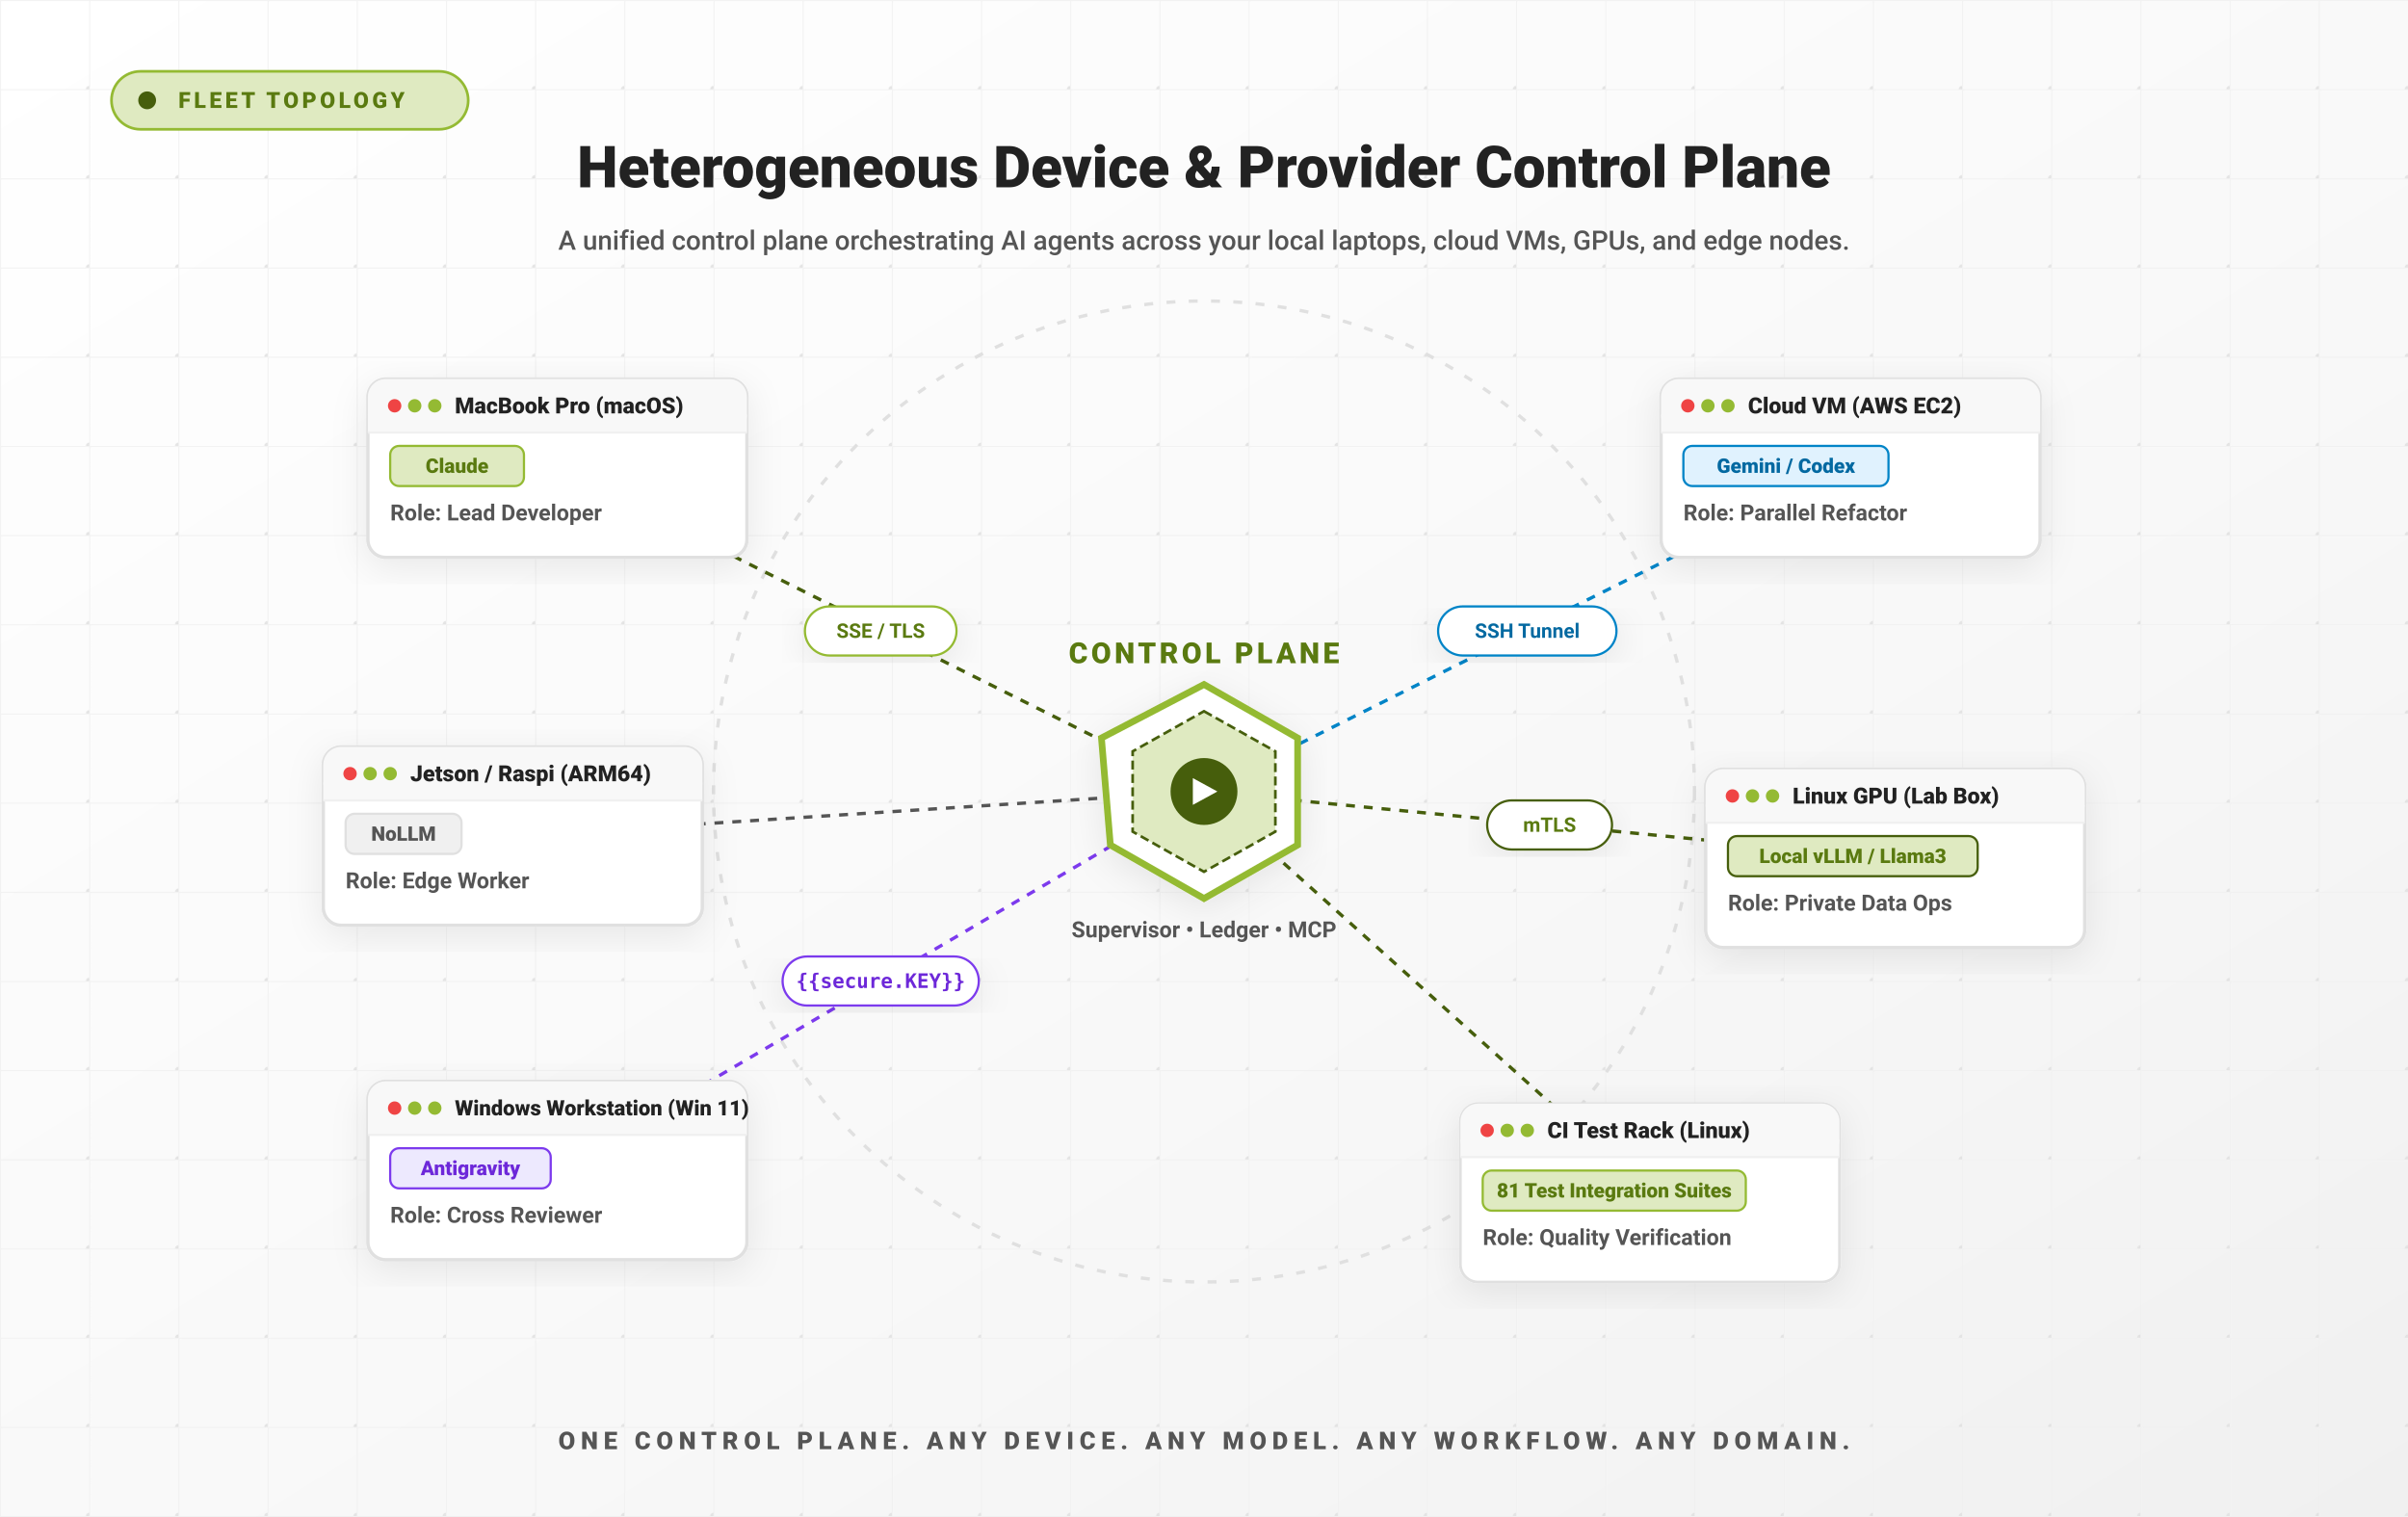
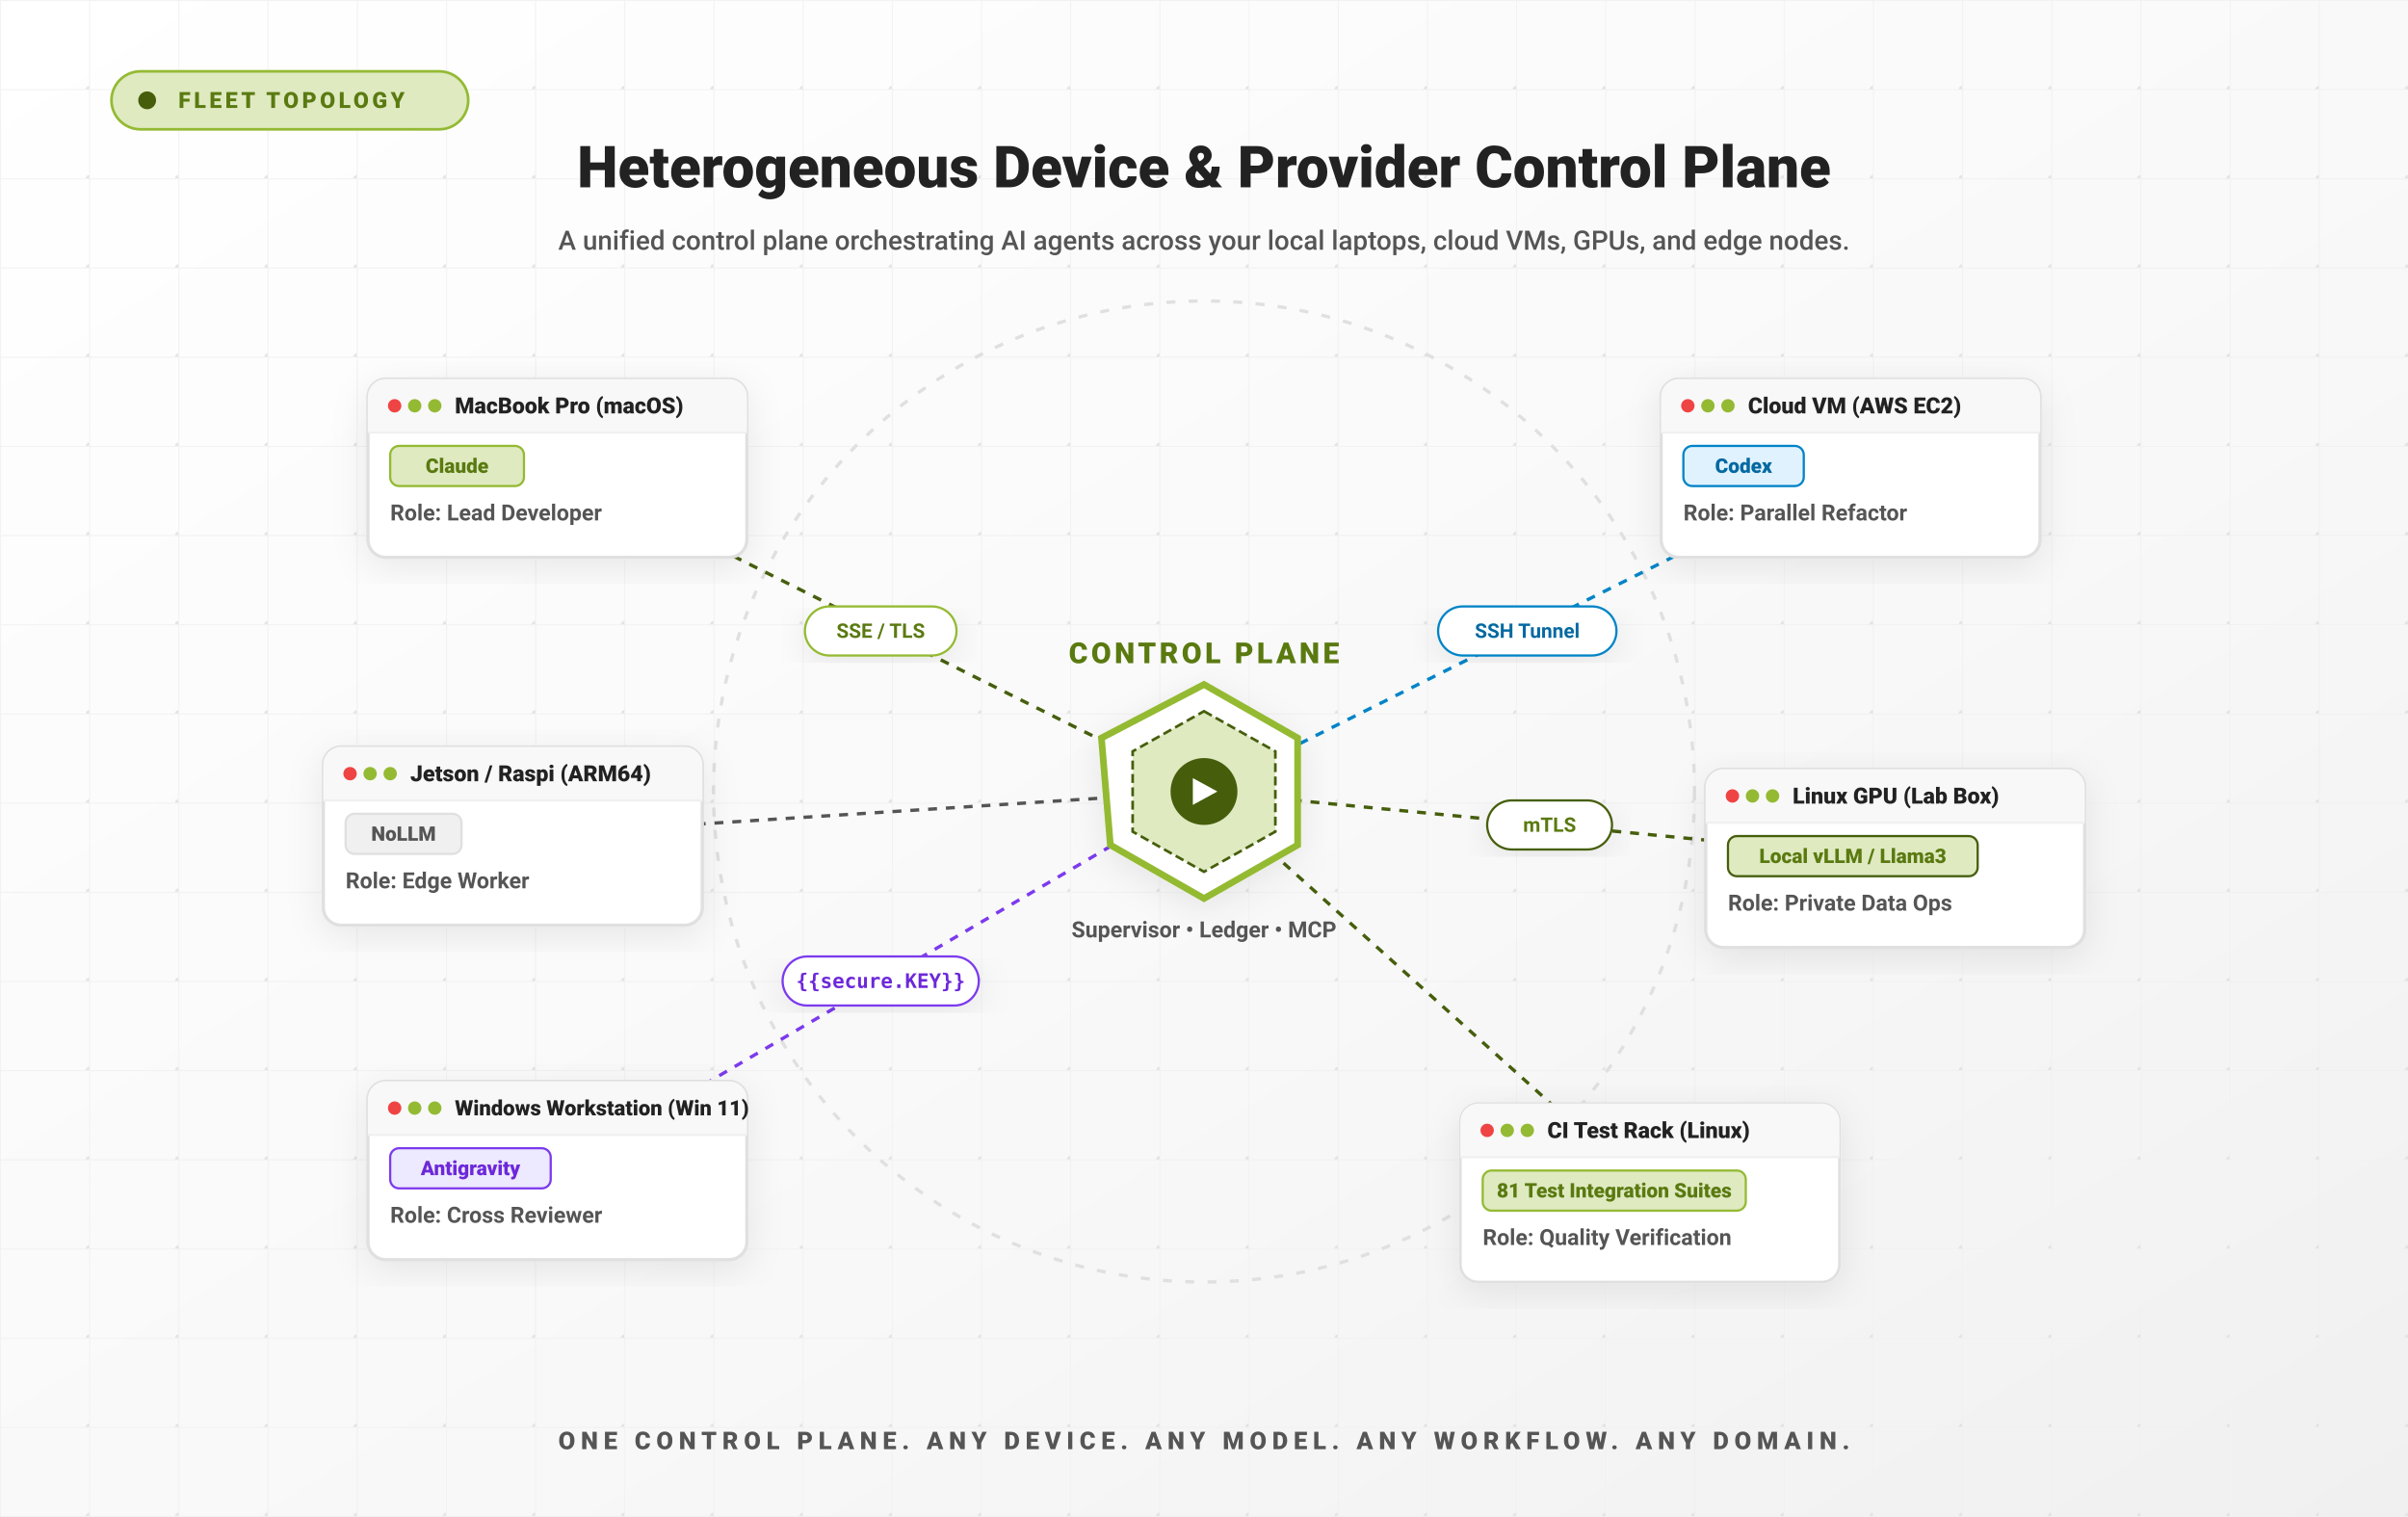
<svg xmlns="http://www.w3.org/2000/svg" width="1080" height="680" viewBox="0 0 1080 680" role="img" aria-label="apra-fleet topology: heterogeneous devices connected to a central control plane.">
  <defs>
    <linearGradient id="topBgLight" x1="0%" y1="0%" x2="100%" y2="100%">
      <stop offset="0%" stop-color="#FFFFFF" />
      <stop offset="60%" stop-color="#f8f8f8" />
      <stop offset="100%" stop-color="#f0f0f0" />
    </linearGradient>
    <filter id="shadowLightCard" x="-15%" y="-15%" width="130%" height="130%">
      <feDropShadow dx="0" dy="4" stdDeviation="8" flood-color="#222222" flood-opacity="0.08" />
    </filter>
    <pattern id="gridTopLight" width="40" height="40" patternUnits="userSpaceOnUse">
      <path d="M 40 0 L 0 0 0 40" fill="none" stroke="#f0f0f0" stroke-width="1" opacity="0.8" />
      <circle cx="40" cy="40" r="1.5" fill="#e0e0e0" opacity="0.8" />
    </pattern>
  </defs>
  <rect width="1080" height="680" fill="url(#topBgLight)" />
  <rect width="1080" height="680" fill="url(#gridTopLight)" />
  <g transform="translate(50, 32)">
    <rect x="0" y="0" width="160" height="26" rx="13" fill="#DFEAC1" stroke="#94BA33" stroke-width="1.2" />
    <circle cx="16" cy="13" r="4" fill="#465e0c" />
    <text x="30" y="13" dominant-baseline="central" font-family="system-ui, -apple-system, 'Segoe UI', Roboto, Arial, sans-serif" font-size="10" font-weight="800" letter-spacing="1.5" fill="#5a7a10">FLEET TOPOLOGY</text>
  </g>
  <text x="540" y="84" font-family="system-ui, -apple-system, 'Segoe UI', Roboto, Arial, sans-serif" font-size="26" font-weight="900" fill="#222222" text-anchor="middle">Heterogeneous Device &amp; Provider Control Plane</text>
  <text x="540" y="112" font-family="system-ui, -apple-system, 'Segoe UI', Roboto, Arial, sans-serif" font-size="12" font-weight="500" fill="#555555" text-anchor="middle">A unified control plane orchestrating AI agents across your local laptops, cloud VMs, GPUs, and edge nodes.</text>
  <g transform="translate(540, 355)">
    <g fill="none" stroke-width="1.5">
      <circle cx="0" cy="0" r="220" stroke="#e0e0e0" stroke-dasharray="4 6" />
      <path d="M 0 0 L -290 -145" stroke="#465e0c" stroke-dasharray="4 4" />
      <path d="M 0 0 L 290 -145" stroke="#0284C7" stroke-dasharray="4 4" />
      <path d="M 0 0 L 310 30" stroke="#465e0c" stroke-dasharray="4 4" />
      <path d="M 0 0 L 200 180" stroke="#465e0c" stroke-dasharray="4 4" />
      <path d="M 0 0 L -290 170" stroke="#7C3AED" stroke-dasharray="4 4" />
      <path d="M 0 0 L -310 20" stroke="#555555" stroke-dasharray="4 4" />
    </g>
    <g transform="translate(-145, -72)">
      <rect x="-34" y="-11" width="68" height="22" rx="11" fill="#FFFFFF" stroke="#94BA33" stroke-width="1" filter="url(#shadowLightCard)" />
      <text x="0" y="0" dominant-baseline="central" font-family="system-ui, -apple-system, 'Segoe UI', Roboto, Arial, sans-serif" font-size="9" font-weight="700" fill="#5a7a10" text-anchor="middle">SSE / TLS</text>
    </g>
    <g transform="translate(145, -72)">
      <rect x="-40" y="-11" width="80" height="22" rx="11" fill="#FFFFFF" stroke="#0284C7" stroke-width="1" filter="url(#shadowLightCard)" />
      <text x="0" y="0" dominant-baseline="central" font-family="system-ui, -apple-system, 'Segoe UI', Roboto, Arial, sans-serif" font-size="9" font-weight="700" fill="#0369A1" text-anchor="middle">SSH Tunnel</text>
    </g>
    <g transform="translate(-145, 85)">
      <rect x="-44" y="-11" width="88" height="22" rx="11" fill="#FFFFFF" stroke="#7C3AED" stroke-width="1" filter="url(#shadowLightCard)" />
      <text x="0" y="0" dominant-baseline="central" font-family="monospace" font-size="9" font-weight="700" fill="#6D28D9" text-anchor="middle">{{secure.KEY}}</text>
    </g>
    <g transform="translate(155, 15)">
      <rect x="-28" y="-11" width="56" height="22" rx="11" fill="#FFFFFF" stroke="#465e0c" stroke-width="1" filter="url(#shadowLightCard)" />
      <text x="0" y="0" dominant-baseline="central" font-family="system-ui, -apple-system, 'Segoe UI', Roboto, Arial, sans-serif" font-size="9" font-weight="700" fill="#5a7a10" text-anchor="middle">mTLS</text>
    </g>
    <text x="0" y="-62" dominant-baseline="central" font-family="system-ui, -apple-system, 'Segoe UI', Roboto, Arial, sans-serif" font-size="13" font-weight="900" letter-spacing="1.5" fill="#5a7a10" text-anchor="middle">CONTROL PLANE</text>
    <g>
      <polygon points="0,-48 42,-24 42,24 0,48 -42,24 -46,-24" fill="#FFFFFF" stroke="#94BA33" stroke-width="3" filter="url(#shadowLightCard)" />
      <polygon points="0,-36 32,-18 32,18 0,36 -32,18 -32,-18" fill="#DFEAC1" stroke="#465e0c" stroke-width="1.2" stroke-dasharray="4 2" />
    </g>
    <circle cx="0" cy="0" r="15" fill="#465e0c" />
    <polygon points="-5,-6 6,0 -5,6" fill="#FFFFFF" />
    <text x="0" y="62" dominant-baseline="central" font-family="system-ui, -apple-system, 'Segoe UI', Roboto, Arial, sans-serif" font-size="10" font-weight="600" fill="#555555" text-anchor="middle">Supervisor • Ledger • MCP</text>
    <g transform="translate(-290, -145)">
      <rect x="-85" y="-40" width="170" height="80" rx="8" fill="#FFFFFF" stroke="#e0e0e0" stroke-width="1.5" filter="url(#shadowLightCard)" />
      <rect x="-85" y="-40" width="170" height="24" rx="8" fill="#f8f8f8" />
      <rect x="-85" y="-24" width="170" height="8" fill="#f8f8f8" />
      <line x1="-85" y1="-16" x2="85" y2="-16" stroke="#f0f0f0" stroke-width="1" />
      <circle cx="-73" cy="-28" r="3" fill="#EF4444" />
      <circle cx="-64" cy="-28" r="3" fill="#94BA33" />
      <circle cx="-55" cy="-28" r="3" fill="#94BA33" />
      <text x="-46" y="-28" dominant-baseline="central" font-family="system-ui, -apple-system, 'Segoe UI', Roboto, Arial, sans-serif" font-size="10" font-weight="800" fill="#222222">MacBook Pro (macOS)</text>
      <rect x="-75" y="-10" width="60" height="18" rx="4" fill="#DFEAC1" stroke="#94BA33" stroke-width="1" />
      <text x="-45" y="-1" dominant-baseline="central" font-family="system-ui, -apple-system, 'Segoe UI', Roboto, Arial, sans-serif" font-size="9" font-weight="800" fill="#5a7a10" text-anchor="middle">Claude</text>
      <text x="-75" y="20" dominant-baseline="central" font-family="system-ui, -apple-system, 'Segoe UI', Roboto, Arial, sans-serif" font-size="10" font-weight="600" fill="#555555">Role: Lead Developer</text>
    </g>
    <g transform="translate(290, -145)">
      <rect x="-85" y="-40" width="170" height="80" rx="8" fill="#FFFFFF" stroke="#e0e0e0" stroke-width="1.5" filter="url(#shadowLightCard)" />
      <rect x="-85" y="-40" width="170" height="24" rx="8" fill="#f8f8f8" />
      <rect x="-85" y="-24" width="170" height="8" fill="#f8f8f8" />
      <line x1="-85" y1="-16" x2="85" y2="-16" stroke="#f0f0f0" stroke-width="1" />
      <circle cx="-73" cy="-28" r="3" fill="#EF4444" />
      <circle cx="-64" cy="-28" r="3" fill="#94BA33" />
      <circle cx="-55" cy="-28" r="3" fill="#94BA33" />
      <text x="-46" y="-28" dominant-baseline="central" font-family="system-ui, -apple-system, 'Segoe UI', Roboto, Arial, sans-serif" font-size="10" font-weight="800" fill="#222222">Cloud VM (AWS EC2)</text>
-       <rect x="-75" y="-10" width="92" height="18" rx="4" fill="#E0F2FE" stroke="#0284C7" stroke-width="1" />
-       <text x="-29" y="-1" dominant-baseline="central" font-family="system-ui, -apple-system, 'Segoe UI', Roboto, Arial, sans-serif" font-size="9" font-weight="800" fill="#0369A1" text-anchor="middle">Gemini / Codex</text>
+       <rect x="-75" y="-10" width="54" height="18" rx="4" fill="#E0F2FE" stroke="#0284C7" stroke-width="1" />
+       <text x="-48" y="-1" dominant-baseline="central" font-family="system-ui, -apple-system, 'Segoe UI', Roboto, Arial, sans-serif" font-size="9" font-weight="800" fill="#0369A1" text-anchor="middle">Codex</text>
      <text x="-75" y="20" dominant-baseline="central" font-family="system-ui, -apple-system, 'Segoe UI', Roboto, Arial, sans-serif" font-size="10" font-weight="600" fill="#555555">Role: Parallel Refactor</text>
    </g>
    <g transform="translate(310, 30)">
      <rect x="-85" y="-40" width="170" height="80" rx="8" fill="#FFFFFF" stroke="#e0e0e0" stroke-width="1.5" filter="url(#shadowLightCard)" />
      <rect x="-85" y="-40" width="170" height="24" rx="8" fill="#f8f8f8" />
      <rect x="-85" y="-24" width="170" height="8" fill="#f8f8f8" />
      <line x1="-85" y1="-16" x2="85" y2="-16" stroke="#f0f0f0" stroke-width="1" />
      <circle cx="-73" cy="-28" r="3" fill="#EF4444" />
      <circle cx="-64" cy="-28" r="3" fill="#94BA33" />
      <circle cx="-55" cy="-28" r="3" fill="#94BA33" />
      <text x="-46" y="-28" dominant-baseline="central" font-family="system-ui, -apple-system, 'Segoe UI', Roboto, Arial, sans-serif" font-size="10" font-weight="800" fill="#222222">Linux GPU (Lab Box)</text>
      <rect x="-75" y="-10" width="112" height="18" rx="4" fill="#DFEAC1" stroke="#465e0c" stroke-width="1" />
      <text x="-19" y="-1" dominant-baseline="central" font-family="system-ui, -apple-system, 'Segoe UI', Roboto, Arial, sans-serif" font-size="9" font-weight="800" fill="#5a7a10" text-anchor="middle">Local vLLM / Llama3</text>
      <text x="-75" y="20" dominant-baseline="central" font-family="system-ui, -apple-system, 'Segoe UI', Roboto, Arial, sans-serif" font-size="10" font-weight="600" fill="#555555">Role: Private Data Ops</text>
    </g>
    <g transform="translate(200, 180)">
      <rect x="-85" y="-40" width="170" height="80" rx="8" fill="#FFFFFF" stroke="#e0e0e0" stroke-width="1.2" filter="url(#shadowLightCard)" />
      <rect x="-85" y="-40" width="170" height="24" rx="8" fill="#f8f8f8" />
      <rect x="-85" y="-24" width="170" height="8" fill="#f8f8f8" />
      <line x1="-85" y1="-16" x2="85" y2="-16" stroke="#f0f0f0" stroke-width="1" />
      <circle cx="-73" cy="-28" r="3" fill="#EF4444" />
      <circle cx="-64" cy="-28" r="3" fill="#94BA33" />
      <circle cx="-55" cy="-28" r="3" fill="#94BA33" />
      <text x="-46" y="-28" dominant-baseline="central" font-family="system-ui, -apple-system, 'Segoe UI', Roboto, Arial, sans-serif" font-size="10" font-weight="800" fill="#222222">CI Test Rack (Linux)</text>
      <rect x="-75" y="-10" width="118" height="18" rx="4" fill="#DFEAC1" stroke="#94BA33" stroke-width="1" />
      <text x="-16" y="-1" dominant-baseline="central" font-family="system-ui, -apple-system, 'Segoe UI', Roboto, Arial, sans-serif" font-size="9" font-weight="800" fill="#5a7a10" text-anchor="middle">81 Test Integration Suites</text>
      <text x="-75" y="20" dominant-baseline="central" font-family="system-ui, -apple-system, 'Segoe UI', Roboto, Arial, sans-serif" font-size="10" font-weight="600" fill="#555555">Role: Quality Verification</text>
    </g>
    <g transform="translate(-290, 170)">
      <rect x="-85" y="-40" width="170" height="80" rx="8" fill="#FFFFFF" stroke="#e0e0e0" stroke-width="1.5" filter="url(#shadowLightCard)" />
      <rect x="-85" y="-40" width="170" height="24" rx="8" fill="#f8f8f8" />
      <rect x="-85" y="-24" width="170" height="8" fill="#f8f8f8" />
      <line x1="-85" y1="-16" x2="85" y2="-16" stroke="#f0f0f0" stroke-width="1" />
      <circle cx="-73" cy="-28" r="3" fill="#EF4444" />
      <circle cx="-64" cy="-28" r="3" fill="#94BA33" />
      <circle cx="-55" cy="-28" r="3" fill="#94BA33" />
      <text x="-46" y="-28" dominant-baseline="central" font-family="system-ui, -apple-system, 'Segoe UI', Roboto, Arial, sans-serif" font-size="9.5" font-weight="800" fill="#222222">Windows Workstation (Win 11)</text>
      <rect x="-75" y="-10" width="72" height="18" rx="4" fill="#EDE9FE" stroke="#7C3AED" stroke-width="1" />
      <text x="-39" y="-1" dominant-baseline="central" font-family="system-ui, -apple-system, 'Segoe UI', Roboto, Arial, sans-serif" font-size="9" font-weight="800" fill="#6D28D9" text-anchor="middle">Antigravity</text>
      <text x="-75" y="20" dominant-baseline="central" font-family="system-ui, -apple-system, 'Segoe UI', Roboto, Arial, sans-serif" font-size="10" font-weight="600" fill="#555555">Role: Cross Reviewer</text>
    </g>
    <g transform="translate(-310, 20)">
      <rect x="-85" y="-40" width="170" height="80" rx="8" fill="#FFFFFF" stroke="#e0e0e0" stroke-width="1.5" filter="url(#shadowLightCard)" />
      <rect x="-85" y="-40" width="170" height="24" rx="8" fill="#f8f8f8" />
      <rect x="-85" y="-24" width="170" height="8" fill="#f8f8f8" />
      <line x1="-85" y1="-16" x2="85" y2="-16" stroke="#f0f0f0" stroke-width="1" />
      <circle cx="-73" cy="-28" r="3" fill="#EF4444" />
      <circle cx="-64" cy="-28" r="3" fill="#94BA33" />
      <circle cx="-55" cy="-28" r="3" fill="#94BA33" />
      <text x="-46" y="-28" dominant-baseline="central" font-family="system-ui, -apple-system, 'Segoe UI', Roboto, Arial, sans-serif" font-size="10" font-weight="800" fill="#222222">Jetson / Raspi (ARM64)</text>
      <rect x="-75" y="-10" width="52" height="18" rx="4" fill="#f0f0f0" stroke="#e0e0e0" stroke-width="1" />
      <text x="-49" y="-1" dominant-baseline="central" font-family="system-ui, -apple-system, 'Segoe UI', Roboto, Arial, sans-serif" font-size="9" font-weight="800" fill="#555555" text-anchor="middle">NoLLM</text>
      <text x="-75" y="20" dominant-baseline="central" font-family="system-ui, -apple-system, 'Segoe UI', Roboto, Arial, sans-serif" font-size="10" font-weight="600" fill="#555555">Role: Edge Worker</text>
    </g>
  </g>
  <text x="540" y="650" font-family="system-ui, -apple-system, 'Segoe UI', Roboto, Arial, sans-serif" font-size="11" font-weight="800" letter-spacing="2.5" fill="#555555" text-anchor="middle">ONE CONTROL PLANE. ANY DEVICE. ANY MODEL. ANY WORKFLOW. ANY DOMAIN.</text>
</svg>
